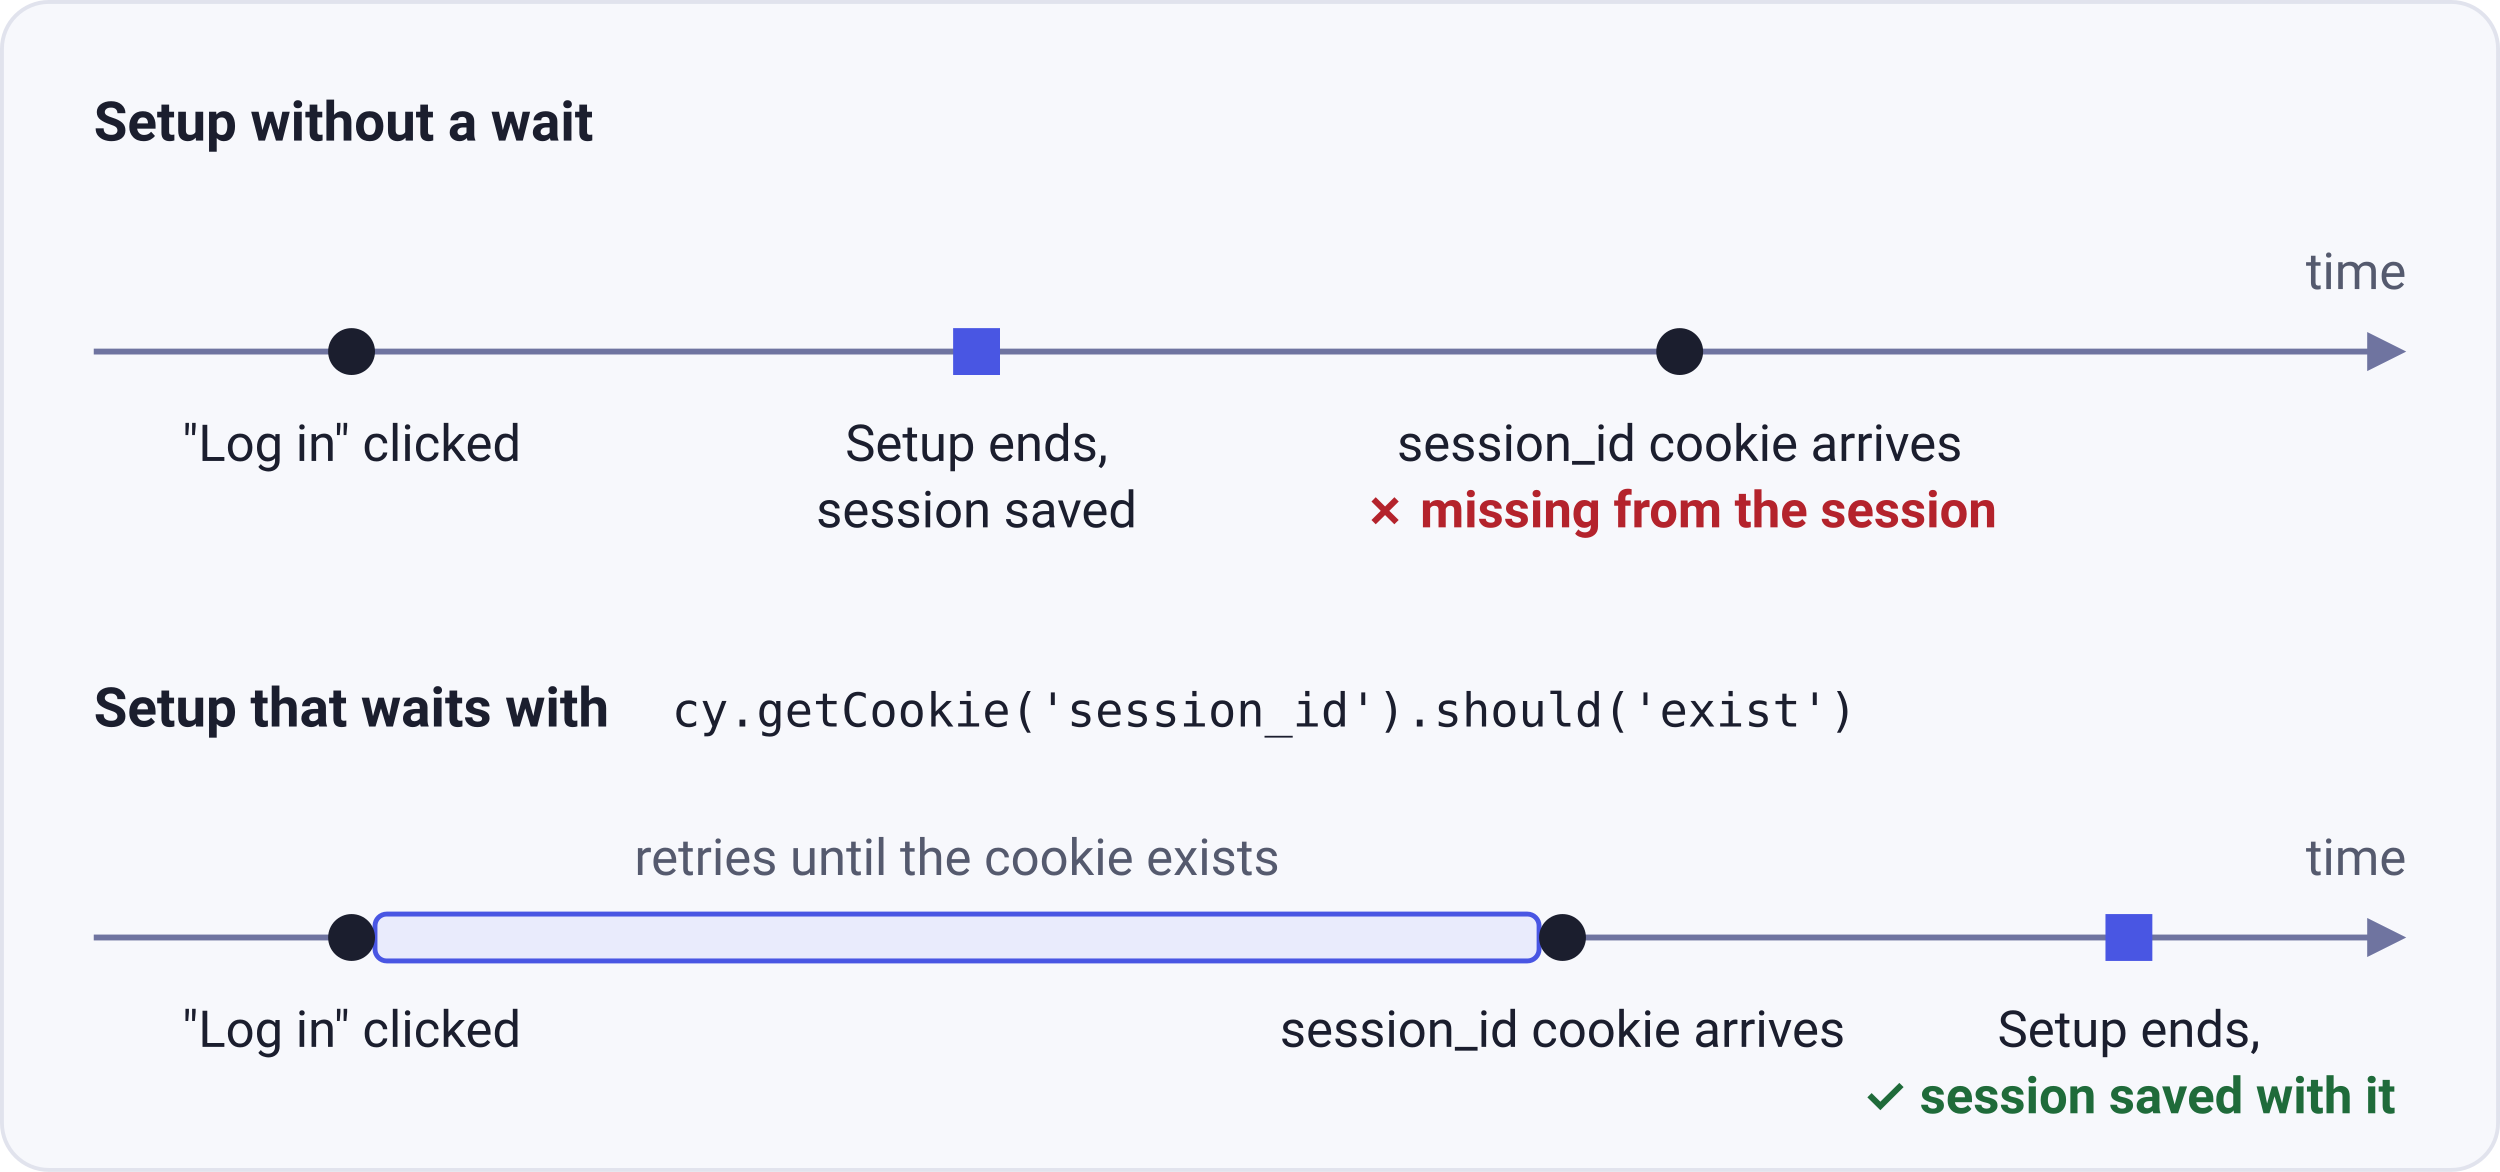
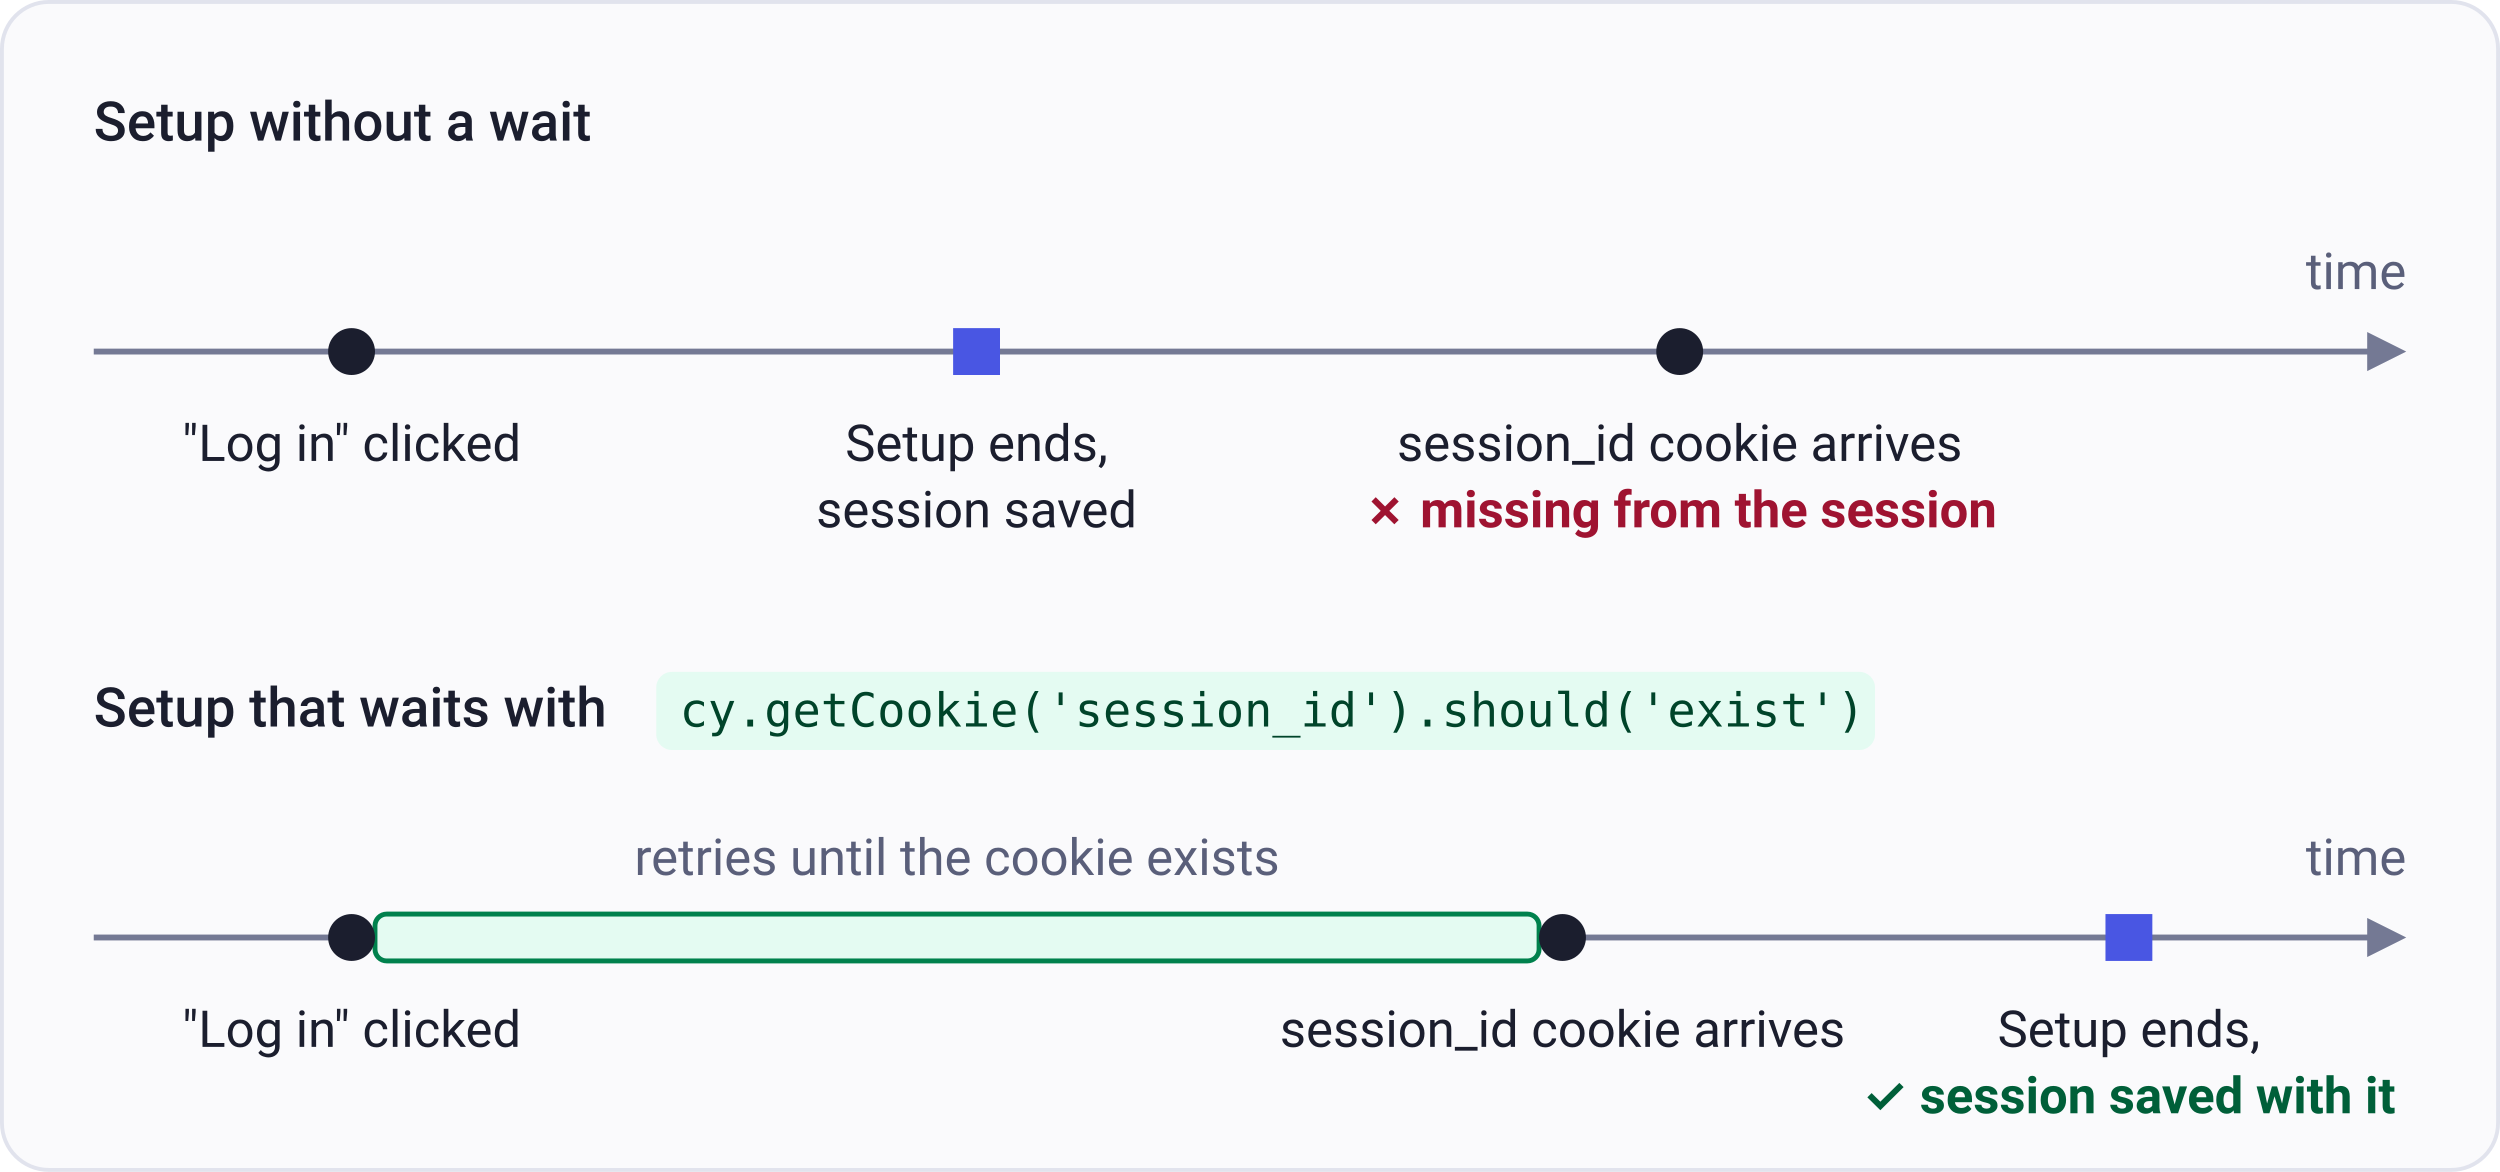
<svg xmlns="http://www.w3.org/2000/svg" width="640" height="300" viewBox="0 0 640 300" role="img" aria-labelledby="t d">
  <style>
-   .card { fill: #f7f8fc; stroke: #e1e3ed; }
-   .h { font: 600 14px -apple-system, 'Segoe UI', Roboto, Helvetica, Arial, sans-serif; fill: #1b1e2e; }
-   .code { font: 500 12px ui-monospace, 'SFMono-Regular', Menlo, Consolas, monospace; fill: #1b1e2e; }
-   .lbl { font: 13px -apple-system, 'Segoe UI', Roboto, Helvetica, Arial, sans-serif; fill: #1b1e2e; }
-   .sub { font: 13px -apple-system, 'Segoe UI', Roboto, Helvetica, Arial, sans-serif; fill: #555a6e; }
-   .bad { font: 600 13px -apple-system, 'Segoe UI', Roboto, Helvetica, Arial, sans-serif; fill: #b4232c; }
-   .good { font: 600 13px -apple-system, 'Segoe UI', Roboto, Helvetica, Arial, sans-serif; fill: #1f6b3a; }
-   .axis { fill: none; stroke: #6f74a0; stroke-width: 1.5; }
-   .head { fill: #6f74a0; }
-   .event { fill: #1b1e2e; }
-   .save { fill: #4956e3; }
-   .wait { fill: #e9ebfc; stroke: #4956e3; stroke-width: 1.25; }
+   /* Colors are @cypress-design tokens: gray, jade (primary), indigo (secondary), red */
+   .card { fill: #FAFAFC; stroke: #E1E3ED; }
+   .h { font: 500 14px Poppins, ui-sans-serif, system-ui, -apple-system, 'Segoe UI', Roboto, Helvetica, Arial, sans-serif; fill: #1B1E2E; }
+   .code { font: 500 12px ui-monospace, 'SFMono-Regular', Menlo, Consolas, monospace; fill: #00442A; }
+   .code-bg { fill: #E4FBF2; }
+   .lbl { font: 13px ui-sans-serif, system-ui, -apple-system, 'Segoe UI', Roboto, Helvetica, Arial, sans-serif; fill: #1B1E2E; }
+   .sub { font: 13px ui-sans-serif, system-ui, -apple-system, 'Segoe UI', Roboto, Helvetica, Arial, sans-serif; fill: #5A5F7A; }
+   .bad { font: 600 13px ui-sans-serif, system-ui, -apple-system, 'Segoe UI', Roboto, Helvetica, Arial, sans-serif; fill: #9F1331; }
+   .good { font: 600 13px ui-sans-serif, system-ui, -apple-system, 'Segoe UI', Roboto, Helvetica, Arial, sans-serif; fill: #005F39; }
+   .axis { fill: none; stroke: #747994; stroke-width: 1.5; }
+   .head { fill: #747994; }
+   .event { fill: #1B1E2E; }
+   .save { fill: #4956E3; }
+   .wait { fill: #E4FBF2; stroke: #00814D; stroke-width: 1.25; }
</style>
  <rect class="card" x="0.5" y="0.5" width="639" height="299" rx="12" />
  <text class="h" x="24" y="36">Setup without a wait</text>
  <path class="axis" d="M 24 90 H 608" />
  <path class="head" d="M 616 90 L 606 85 V 95 Z" />
  <text class="sub" x="616" y="74" text-anchor="end">time</text>
  <circle class="event" cx="90" cy="90" r="6" />
  <text class="lbl" x="90" y="118" text-anchor="middle">"Log in" clicked</text>
  <rect class="save" x="244" y="84" width="12" height="12" />
  <text class="lbl" x="250" y="118" text-anchor="middle">Setup ends,</text>
  <text class="lbl" x="250" y="135" text-anchor="middle">session saved</text>
  <circle class="event" cx="430" cy="90" r="6" />
  <text class="lbl" x="430" y="118" text-anchor="middle">session_id cookie arrives</text>
  <text class="bad" x="430" y="135" text-anchor="middle">✗ missing from the session</text>
  <text class="h" x="24" y="186">Setup that waits with</text>
-   <text class="code" x="172" y="186">cy.getCookie('session_id').should('exist')</text>
+   <rect class="code-bg" x="168" y="172" width="312" height="20" rx="4" />
+   <text class="code" x="174" y="186">cy.getCookie('session_id').should('exist')</text>
  <path class="axis" d="M 24 240 H 608" />
  <path class="head" d="M 616 240 L 606 235 V 245 Z" />
  <text class="sub" x="616" y="224" text-anchor="end">time</text>
  <rect class="wait" x="96" y="234" width="298" height="12" rx="3" />
  <text class="sub" x="245" y="224" text-anchor="middle">retries until the cookie exists</text>
  <circle class="event" cx="90" cy="240" r="6" />
  <text class="lbl" x="90" y="268" text-anchor="middle">"Log in" clicked</text>
  <circle class="event" cx="400" cy="240" r="6" />
  <text class="lbl" x="400" y="268" text-anchor="middle">session_id cookie arrives</text>
  <rect class="save" x="539" y="234" width="12" height="12" />
  <text class="lbl" x="545" y="268" text-anchor="middle">Setup ends,</text>
  <text class="good" x="545" y="285" text-anchor="middle">✓ session saved with it</text>
</svg>
